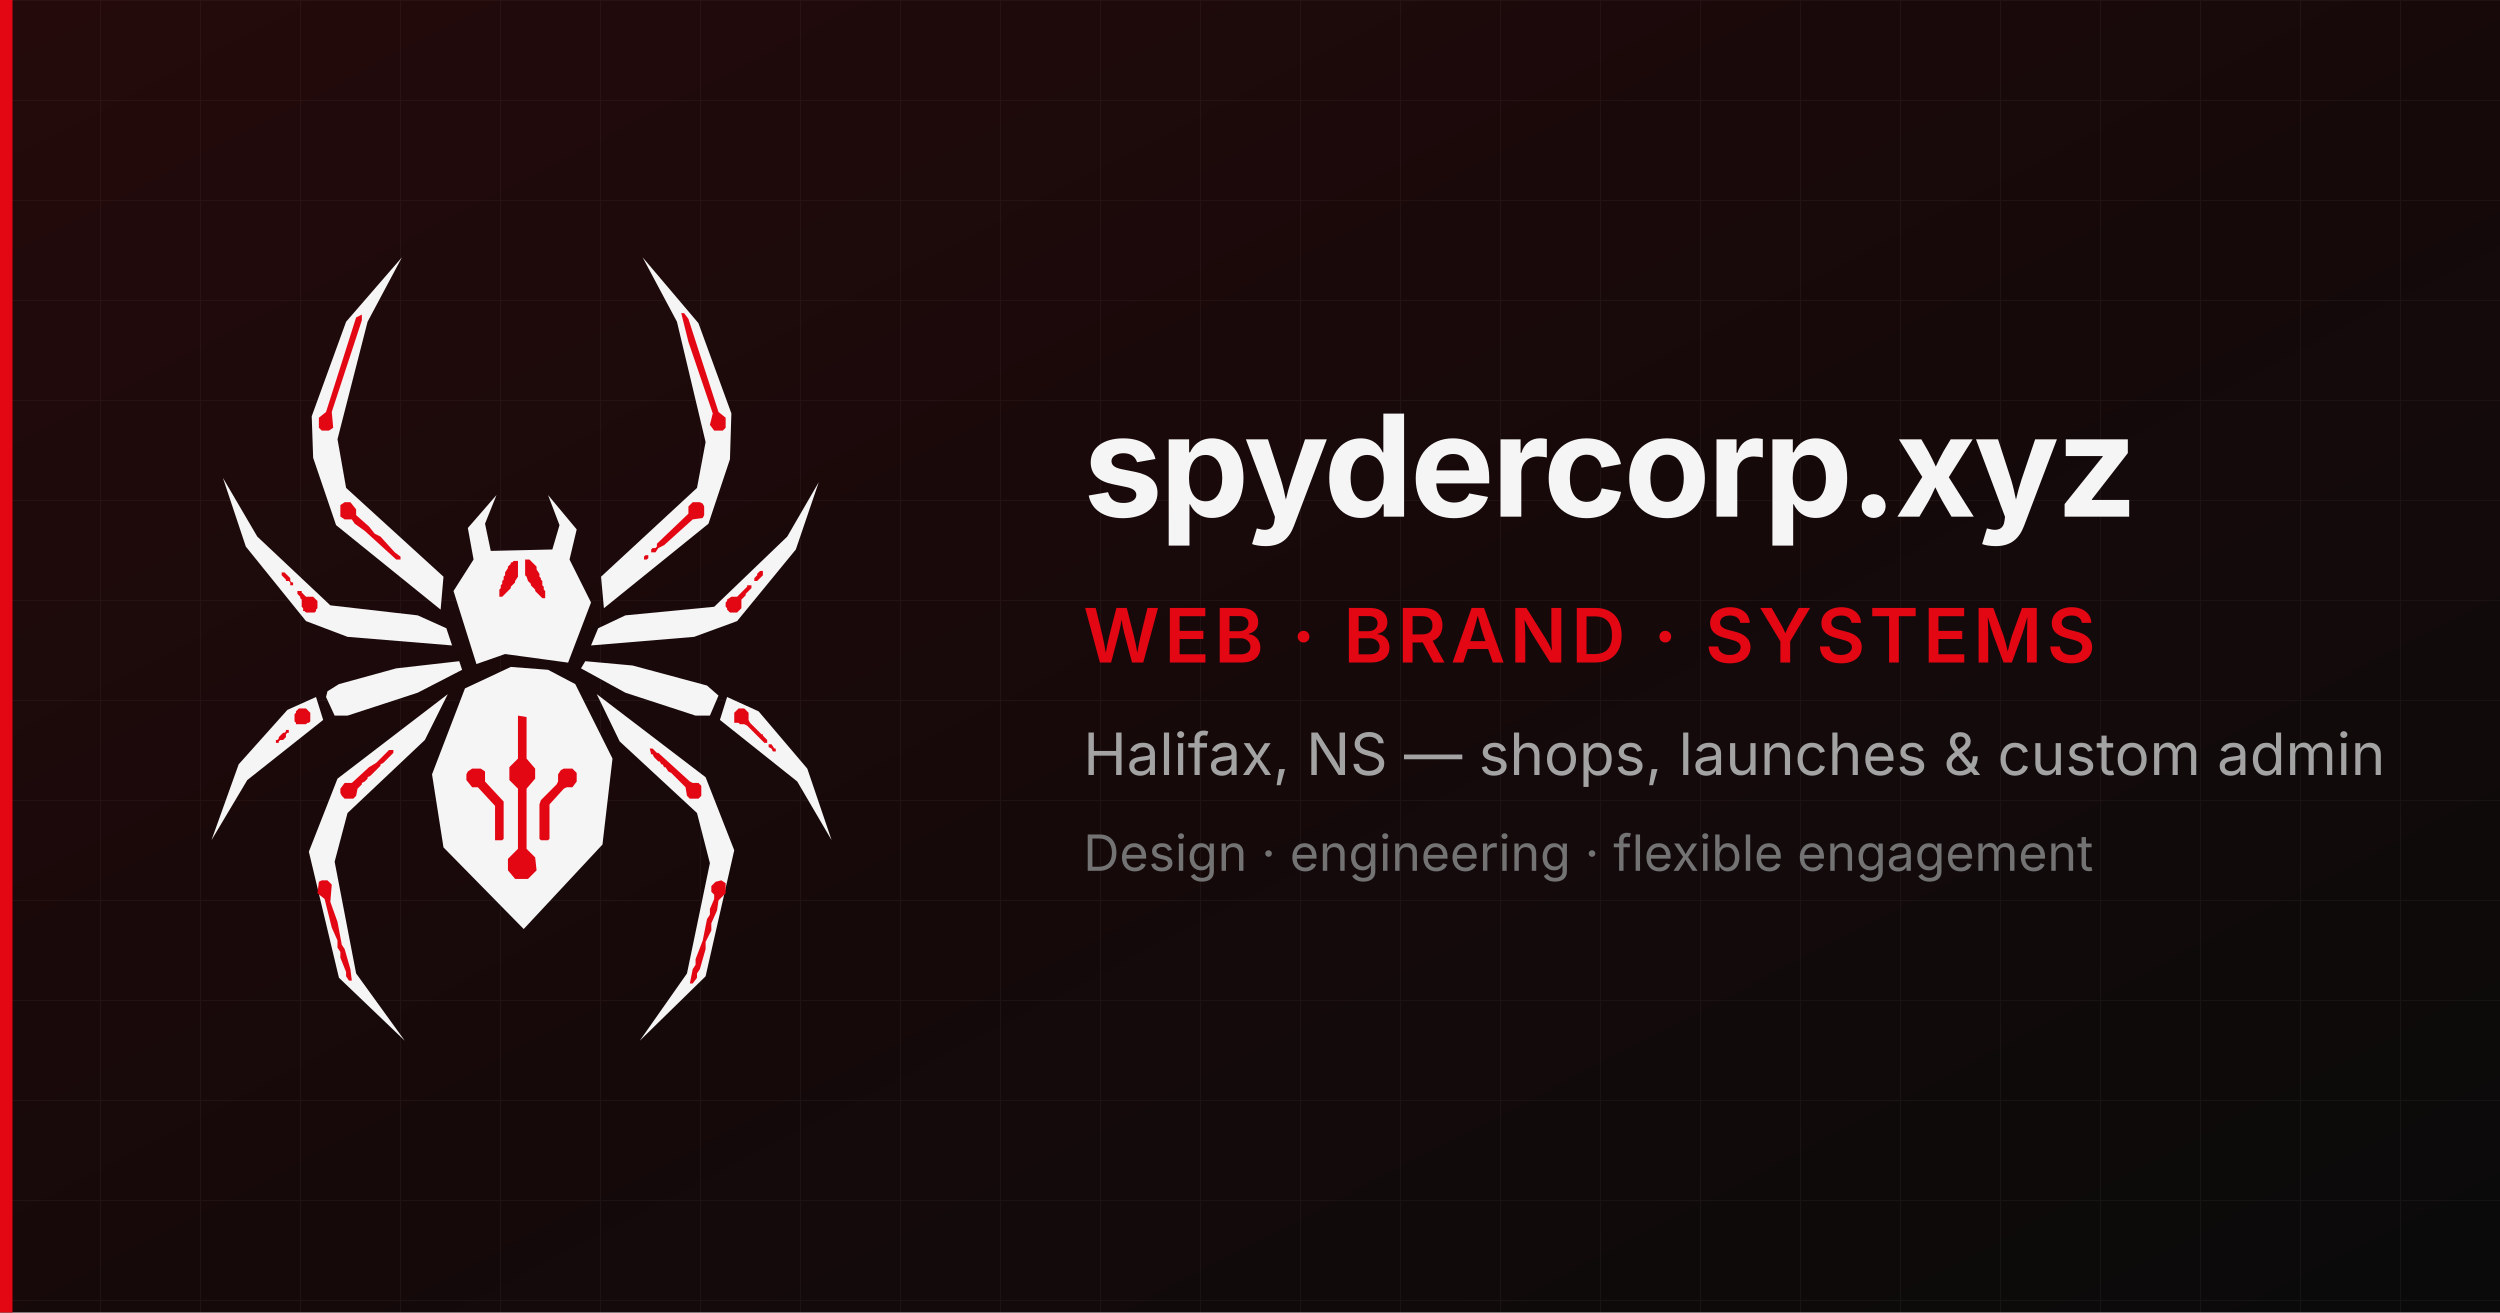
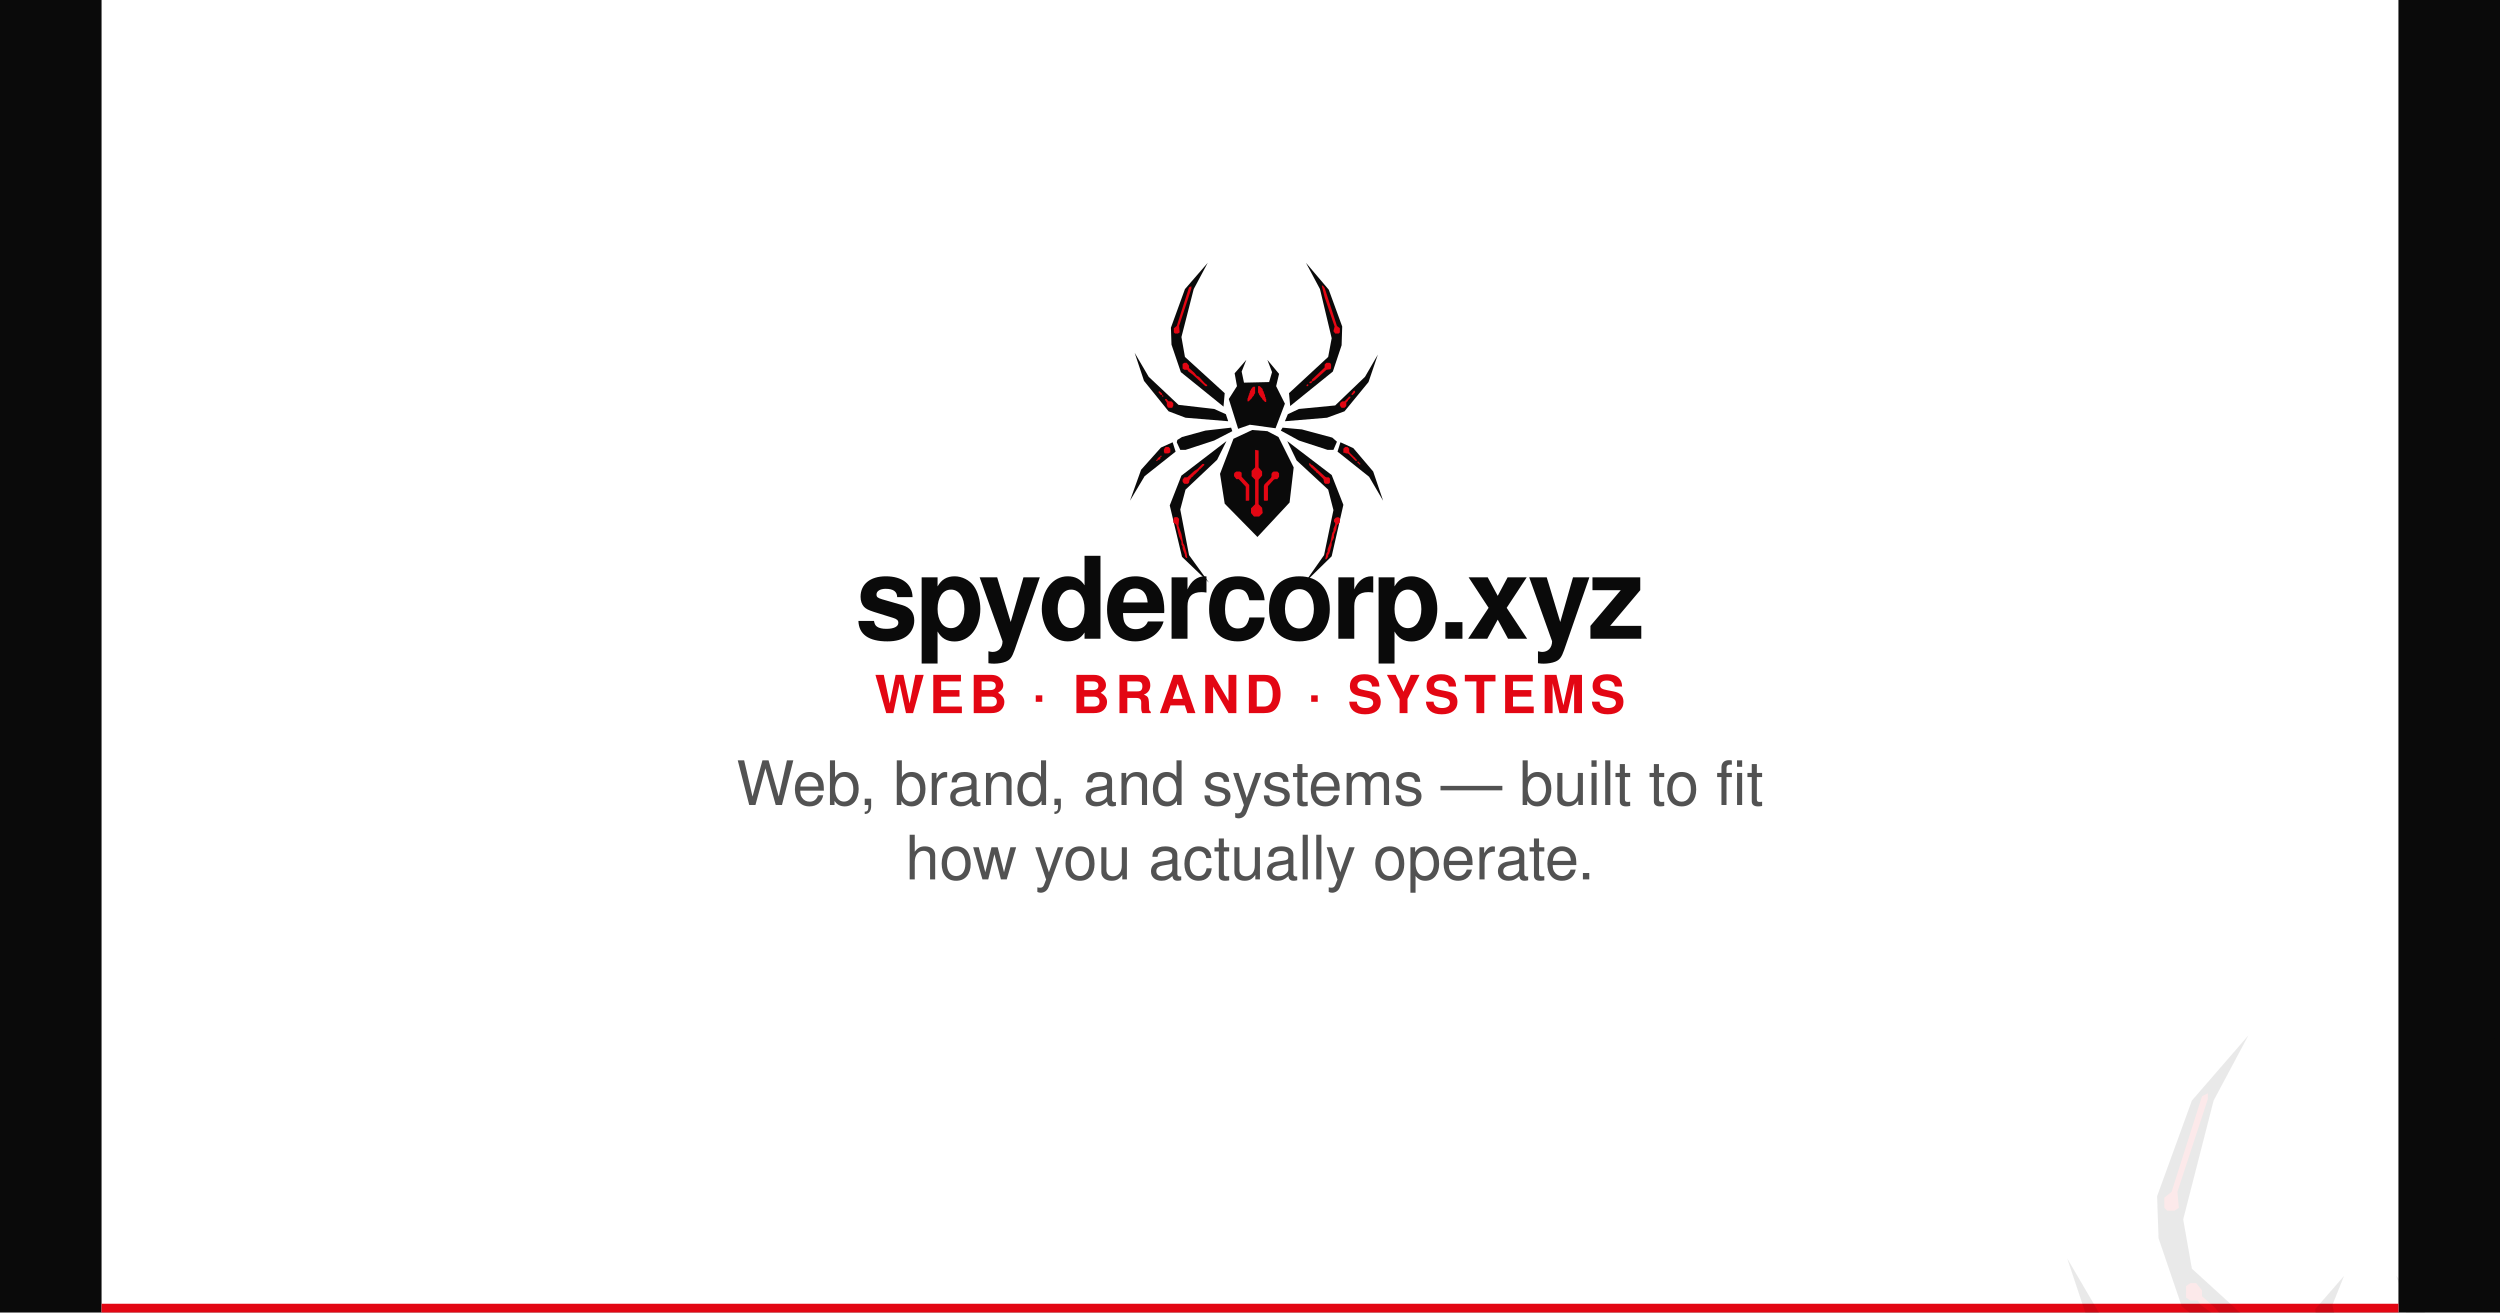
- <svg xmlns="http://www.w3.org/2000/svg" width="1200" height="630" viewBox="0 0 1200 630" fill="none">
-   <defs>
-     <pattern id="grid" width="48" height="48" patternUnits="userSpaceOnUse">
-       <path d="M 48 0 L 0 0 0 48" fill="none" stroke="#ffffff" stroke-opacity="0.04" stroke-width="1" />
-     </pattern>
-     <linearGradient id="fade" x1="0" y1="0" x2="1" y2="1">
-       <stop offset="0%" stop-color="#e30613" stop-opacity="0.12" />
-       <stop offset="100%" stop-color="#e30613" stop-opacity="0" />
-     </linearGradient>
-   </defs>
+ <svg xmlns="http://www.w3.org/2000/svg" width="1200" height="630" viewBox="0 0 1200 630">
  <rect width="1200" height="630" fill="#0a0a0a" />
-   <rect width="1200" height="630" fill="url(#grid)" />
-   <rect width="1200" height="630" fill="url(#fade)" />
-   <rect width="6" height="630" fill="#e30613" />
-   <g transform="translate(96 118) scale(2.75) translate(-42.75 2)">
-     <g fill="#f5f5f5">
-       <path d="m134.75 76.75-1.25 4L147 91.5l6 10.25-4.25-12.5-8.5-10Zm-71.75 0L58 79l-8.5 9.5-4.75 13.25L51 91.25l13.25-10.5Z" />
-       <path d="m59.75 79 .25-.25h1.25l.25.25v1l-.25.25H60l-.25-.25ZM112 76.25l4 8.25L129.5 97l2.25 8.75-4 19.25-8.25 11.75L131 125.5l5-22-5-12.75Z" />
-       <path d="m127.5 91.75.25-.25h1.5l.25.25h.25l.75.75v1.25l-.75.75h-1.5l-.75-.75ZM86 76.25 66.75 91l-5 12.75 5.25 22 11.5 11L70 125l-3.75-19.5L68.5 97 82 84.25Z" />
-       <path d="M68.5 91.5H70l.25.25v2l-.75.75H68l-.75-.75V92.5l.75-.75h.25Zm28.5-20-8 3.75-5.75 15 2 12.75 14 14.25L113 102.5l1.75-15-6.5-13-4.75-2.5Z" />
-       <path d="M102.5 94.5h1l.25.25v6.75l-.25.25h-1.25l-.25-.25V95Zm-8.75-.75h1l.25.5.75.5.25.75v5.75l-.5.5h-1l-.5-.5v-6l-.5-.25v-1Zm11.5-2.5.25-.25h1l.25.25v1.25l-.25.25h-1l-.25-.25ZM91.5 91h1l.25.25v1.25l-.25.25h-1.25L91 92.5v-1Zm7-11 1.5.75v8l1.25.25-1.5 7.25.25 7.25 1.5 3.5H100l-.25-2-1.75.75v1l2.25.5-.25 1.25h-2.25l-1.25-1.25V105l1.5-1.5v-11l-1.5-3 1.5-1.75Zm10.75-8.25L117 76l12.25 4h2.5l1.5-3.5-2-1.75-13-3.5-8.25-.75ZM88 70.5l-11 1.25-10 2.75-2 1.25-.25 1 1.5 3.25h2.25l12.25-4 7.75-4Zm6.5-29-5 5.75 1 5.5-3.5 5.5L91 71l5-1.75 11 1.5 4-10.5-3.75-7.5 1.25-5.25-5-6 2 5.25-1.25 4.25-10.75.25-1-4.75Z" />
-       <path d="m98 53.5.25.25v2l-.5 1-.75.75-.25.5h-1l-.25-.25V56.5l.25-.25v-.75l.25-.25v-.5l.25-.5.75-.75Zm1.75-.25h1l.75.75.25 1 .5.75.25 1.25.25.25v1l-.25.25h-1l-1-1.25-.25-.75-.75-.75V53.5Zm51-14-5.5 9.5L132.5 61 117 62.5l-4.75 2.25-1.25 3 18-1.5 7.5-2.75L146.75 51Z" />
-       <path d="M135.5 59.25h1.5l.25.25v1.75l-.75.75h-1.25l-.75-.75V60l.5-.5h.25ZM46.75 38.5l4 12 10.5 13 7.25 2.75 18.25 1.5-1-3-5-2.25-15.25-1.75-12.75-12Z" />
-       <path d="m60.5 59.5.25-.25h1.75l.75.75v1.5l-.5.5h-1.5l-.75-.75ZM120 0l6 11.25 5 21-1.5 8-16.75 15.5.5 5.5L131.5 46.5l3.75-11.25.25-8-5.75-15.75Z" />
-       <path d="M128.5 42.75h1.5l.75.75V45l-.75.75h-2l-.25-.25v-1.75l.5-.5V43ZM132.25 27h1l.25.25h.25l.75.75v1.75l-.5.5h-1.5l-.75-.75V28l.25-.25v-.5ZM78 0l-9.75 11.25-6 16.5.25 7.25 4 11.75L84.75 61.5l.5-5.75-17-15.5-1.5-8.5L72 11.25Z" />
-       <path d="M67.5 43h.25l.25-.25h1l1 1v1.75l-.25.25H68l-.25-.25h-.25L67 45v-1.25Zm-3.25-15.75h1.25l.5.75v1.75l-.75.5H64l-.75-.75v-1.25Z" />
+   <g transform="translate(48.75 0) scale(1.05)">
+     <rect width="1050" height="600" fill="#ffffff" />
+     <rect x="0" y="596" width="1050" height="4" fill="#e30613" />
+     <g opacity="0.09" transform="translate(888 468) scale(2.65)">
+       <g transform="translate(-42.75 2)">
+         <g fill="#0a0a0a">
+           <path d="m134.75 76.75-1.25 4L147 91.5l6 10.25-4.25-12.5-8.5-10Zm-71.75 0L58 79l-8.5 9.5-4.75 13.25L51 91.25l13.25-10.5Z" />
+           <path d="m59.75 79 .25-.25h1.25l.25.25v1l-.25.25H60l-.25-.25ZM112 76.25l4 8.25L129.5 97l2.25 8.75-4 19.25-8.25 11.75L131 125.5l5-22-5-12.75Z" />
+           <path d="m127.5 91.75.25-.25h1.5l.25.25h.25l.75.75v1.25l-.75.75h-1.5l-.75-.75ZM86 76.25 66.75 91l-5 12.75 5.25 22 11.5 11L70 125l-3.75-19.5L68.5 97 82 84.25Z" />
+           <path d="M68.5 91.5H70l.25.25v2l-.75.75H68l-.75-.75V92.5l.75-.75h.25Zm28.5-20-8 3.75-5.75 15 2 12.75 14 14.25L113 102.5l1.75-15-6.5-13-4.75-2.5Z" />
+           <path d="M102.5 94.5h1l.25.25v6.75l-.25.25h-1.25l-.25-.25V95Zm-8.75-.75h1l.25.5.75.5.25.75v5.75l-.5.5h-1l-.5-.5v-6l-.5-.25v-1Zm11.5-2.5.25-.25h1l.25.25v1.25l-.25.25h-1l-.25-.25ZM91.5 91h1l.25.25v1.25l-.25.25h-1.25L91 92.5v-1Zm7-11 1.5.75v8l1.25.25-1.5 7.25.25 7.25 1.5 3.5H100l-.25-2-1.75.75v1l2.25.5-.25 1.25h-2.25l-1.25-1.25V105l1.5-1.5v-11l-1.5-3 1.5-1.75Zm10.75-8.25L117 76l12.25 4h2.5l1.5-3.5-2-1.75-13-3.5-8.25-.75ZM88 70.5l-11 1.25-10 2.75-2 1.25-.25 1 1.5 3.25h2.25l12.25-4 7.75-4Zm6.5-29-5 5.75 1 5.5-3.5 5.5L91 71l5-1.75 11 1.5 4-10.5-3.75-7.5 1.25-5.25-5-6 2 5.25-1.25 4.25-10.75.25-1-4.75Z" />
+           <path d="m98 53.5.25.25v2l-.5 1-.75.75-.25.5h-1l-.25-.25V56.5l.25-.25v-.75l.25-.25v-.5l.25-.5.75-.75Zm1.75-.25h1l.75.75.25 1 .5.75.25 1.25.25.25v1l-.25.25h-1l-1-1.25-.25-.75-.75-.75V53.5Zm51-14-5.5 9.5L132.5 61 117 62.5l-4.75 2.25-1.25 3 18-1.5 7.5-2.75L146.75 51Z" />
+           <path d="M135.5 59.25h1.5l.25.25v1.75l-.75.75h-1.25l-.75-.75V60l.5-.5h.25ZM46.75 38.5l4 12 10.5 13 7.25 2.75 18.25 1.5-1-3-5-2.25-15.25-1.75-12.75-12Z" />
+           <path d="m60.5 59.5.25-.25h1.75l.75.75v1.5l-.5.5h-1.5l-.75-.75ZM120 0l6 11.25 5 21-1.5 8-16.75 15.5.5 5.5L131.5 46.5l3.75-11.25.25-8-5.75-15.75Z" />
+           <path d="M128.5 42.75h1.5l.75.75V45l-.75.75h-2l-.25-.25v-1.75l.5-.5V43ZM132.25 27h1l.25.25h.25l.75.75v1.75l-.5.5h-1.5l-.75-.75V28l.25-.25v-.5ZM78 0l-9.75 11.25-6 16.5.25 7.25 4 11.75L84.75 61.5l.5-5.75-17-15.5-1.5-8.5L72 11.25Z" />
+           <path d="M67.5 43h.25l.25-.25h1l1 1v1.75l-.25.25H68l-.25-.25h-.25L67 45v-1.25Zm-3.25-15.75h1.25l.5.75v1.75l-.75.5H64l-.75-.75v-1.25Z" />
+         </g>
+         <g fill="#e30613">
+           <path d="m133.75 108.75-1 .25-.75.75v1l.5.5v.75l-.75 1.75v1l-.5.75-.75 3.75-1.25 3.25v1l-.5.75-.5 2.5h.5l.75-1V125l.5-.75 1-3.5v-1.25l1-2v-1.25l1-2.25.25-1.75 1.25-1.25v-1.75Z" />
+           <path d="M133 110.5v-.5l.25-.25h.25l.5.5-.5.5h-.25Zm-69-1.75-.5.25-.25 2 1.25 1 1.25 5 1 2.25v1.25l.5.75v1l1 2.5v.75l.5.75h.5l-.25-2-1-3.5-.5-.75-.75-4-1.25-3.5.25-3-.75-.75Z" />
+           <path d="m64 110 .25-.25h.5l.25.25v.25l-.5.5-.5-.5Zm43.75-20.75h-1.5l-.5.25-.5.75v1.25l-.25.5-2.75 2.75-.25.75v6l.25.25h1.25l.25-.25v-6l2.5-2.75.5-.25h1l.75-1V90Z" />
+           <path d="m106.5 90.75.25-.25h.25l.25.25v.5l-.25.25-.5-.5Zm-16.25-1.5-.75.5-.25.5v1l1 1.25h1l3 3.25v6h1.25l.25-.25V95l-3.25-3.5v-1.75l-.75-.5Z" />
+           <path d="m91 90.25.5.5V91l-.25.25h-.5L90.5 91v-.25ZM76.5 86h-.75l-2.25 2.25-1.25.75-3 2.75H68l-.75 1v.75l.25.5.5.5h1.5l.5-.5.25-1.25L71 92v-.25l.5-.25.5-.5v-.25l.5-.25 1.75-1.75v-.25l.5-.25 1.75-1.75Zm44.75-.25.25 1h.25l.25.5.75.75h.25l.25.5h.25l.25.5h.25l.5.75.5.25 2.5 2.5.25 1.5.5.5h1.5l.5-.5v-1.75l-.5-.5h-1l-.5-.25-5.5-5h-.25l-.75-.75Zm-63-3.25h-.5v.25l-.25.25h-.25l-.75.75V84l-.25.25H56v.5h.5v-.25l.25-.25h.5l.5-.5v-.5L58 83h.25Zm40-2.5v7.5l-1.5 1.5v2.25l1.5 1.5v10.5L96.5 105v2l1.25 1.5H100l1.5-1.5-.25-2.25-1.5-1.5v-10.5l1.5-1.75v-1.75l-1.5-1.75v-7.25Z" />
+           <path d="M98.75 105h.5l.75.75v.75l-.5.5h-.75l-.25-.25h-.25l-.25-.25v-.75Zm0-16 .25.25h.25l.75.75v.25l-1 1h-.25L98.5 91v-.25l-.5-.5V90l.25-.25v-.25Zm38-10.25-.75.75v1.75h.75l.25.25h.75l.5.25 3 3h.5l.25.25v.5l.5.25.25.5h.5v-.5H143l-.5-.75h-.5l-.25-.25v-.5l-.75-.75v-.25h-.25l-2-2-.25-.5V79.5l-.75-.75Z" />
+           <path d="m137.25 79.75.5.5-.5.5H137l-.25-.25v-.25Zm-77.25-1-.5.5v.25l-.25.25V81l.25.25v.25h1.75l.25-.25h.25L62 81v-1.5l-.75-.75Zm-.25-20.5v.5l.5.5v.25l.25.25V61l.25.25v.5H61l.25.25h1.5l.25-.25v-.25l.25-.25V60l-.75-.75h-1.25l-.75-.75v-.25Zm79.25-1h-.75v.25l-1.75 1.75h-1l-.75.5V60l-.25.25V61l.25.25v.25l.5.5h1.25l.75-.75v-1.5L138 59v-.25l1-1ZM57 55v.5l.75.75v.25h.5l.25.25v.5h.5v-.5h-.25l-.25-.25V56l-1-1Zm84-.25h-.5l-.5.5v.25l-.5.5v.5h.5l1-1ZM98.25 53h-.75l-.25.25H97v.25l-.5.5v.25L96 55v.5l-.25.25v.5l-.25.25v.5l-.25.25v.5L95 58v1.25h.5l1.5-1.5v-.25l.75-.75v-.25l.5-.75Zm1.25-.25v2.75l.25.25.25.75.5.5v.25l.75.75v.25l1.25 1.25h.5v-1.25l-.25-.25v-.5l-.25-.25v-.75l-.25-.25V56l-.25-.25v-.5l-.5-.75V54l-1.25-1.25ZM121 52h-.5l-.25.25v.5h.5l.25-.25Zm9.5-9-.5-.25h-1.25l-.75.75v1.25L122.5 50v.5l-.25.25h-.5l-.25.25v.5h.75l.5-.75 1-.5 5-4.5 1.75-.25.25-.5v-1.5Zm-63.25.25v2l.75.5h1.25l.5.75 1.75 1.25 5.5 5h.75v-.5l-1-.75-2.5-2.75-1-.5-1-1.25L70 45v-1l-1-1.25h-1ZM71 10l-1 .5L64.75 27l-1.25 1v1.75l.5.5h1.25l.75-.5-.25-2.75L71 11Zm55.75-.25 1.25 5 4.25 12.5-.5 2 .75 1h1.5l.5-.5V28l-1.25-1L128 10.75l-.75-1Z" />
+         </g>
+       </g>
    </g>
-     <g fill="#e30613">
-       <path d="m133.75 108.75-1 .25-.75.75v1l.5.5v.75l-.75 1.75v1l-.5.75-.75 3.75-1.25 3.25v1l-.5.75-.5 2.5h.5l.75-1V125l.5-.75 1-3.5v-1.25l1-2v-1.25l1-2.25.25-1.75 1.25-1.25v-1.75Z" />
-       <path d="M133 110.5v-.5l.25-.25h.25l.5.5-.5.5h-.25Zm-69-1.75-.5.25-.25 2 1.25 1 1.25 5 1 2.25v1.25l.5.75v1l1 2.5v.75l.5.75h.5l-.25-2-1-3.5-.5-.75-.75-4-1.25-3.5.25-3-.75-.75Z" />
-       <path d="m64 110 .25-.25h.5l.25.25v.25l-.5.5-.5-.5Zm43.75-20.75h-1.5l-.5.25-.5.75v1.25l-.25.5-2.75 2.75-.25.75v6l.25.25h1.25l.25-.25v-6l2.5-2.75.5-.25h1l.75-1V90Z" />
-       <path d="m106.5 90.75.25-.25h.25l.25.25v.5l-.25.25-.5-.5Zm-16.25-1.5-.75.5-.25.5v1l1 1.25h1l3 3.25v6h1.25l.25-.25V95l-3.25-3.5v-1.75l-.75-.5Z" />
-       <path d="m91 90.25.5.5V91l-.25.25h-.5L90.5 91v-.25ZM76.5 86h-.75l-2.25 2.25-1.25.75-3 2.75H68l-.75 1v.75l.25.5.5.5h1.5l.5-.5.25-1.25L71 92v-.25l.5-.25.5-.5v-.25l.5-.25 1.75-1.75v-.25l.5-.25 1.75-1.75Zm44.75-.25.25 1h.25l.25.5.75.75h.25l.25.5h.25l.25.5h.25l.5.75.5.25 2.5 2.5.25 1.5.5.5h1.5l.5-.5v-1.75l-.5-.5h-1l-.5-.25-5.5-5h-.25l-.75-.75Zm-63-3.25h-.5v.25l-.25.25h-.25l-.75.75V84l-.25.25H56v.5h.5v-.25l.25-.25h.5l.5-.5v-.5L58 83h.25Zm40-2.5v7.5l-1.5 1.5v2.25l1.5 1.5v10.5L96.5 105v2l1.25 1.5H100l1.5-1.5-.25-2.25-1.5-1.5v-10.5l1.5-1.75v-1.75l-1.5-1.75v-7.25Z" />
-       <path d="M98.75 105h.5l.75.75v.75l-.5.5h-.75l-.25-.25h-.25l-.25-.25v-.75Zm0-16 .25.25h.25l.75.75v.25l-1 1h-.25L98.5 91v-.25l-.5-.5V90l.25-.25v-.25Zm38-10.25-.75.75v1.75h.75l.25.25h.75l.5.25 3 3h.5l.25.25v.5l.5.25.25.5h.5v-.5H143l-.5-.75h-.5l-.25-.25v-.5l-.75-.75v-.25h-.25l-2-2-.25-.5V79.5l-.75-.75Z" />
-       <path d="m137.25 79.75.5.5-.5.5H137l-.25-.25v-.25Zm-77.25-1-.5.5v.25l-.25.25V81l.25.25v.25h1.75l.25-.25h.25L62 81v-1.5l-.75-.75Zm-.25-20.5v.5l.5.5v.25l.25.25V61l.25.25v.5H61l.25.25h1.5l.25-.25v-.25l.25-.25V60l-.75-.75h-1.25l-.75-.75v-.25Zm79.25-1h-.75v.25l-1.75 1.75h-1l-.75.5V60l-.25.25V61l.25.25v.25l.5.5h1.25l.75-.75v-1.5L138 59v-.25l1-1ZM57 55v.5l.75.75v.25h.5l.25.25v.5h.5v-.5h-.25l-.25-.25V56l-1-1Zm84-.25h-.5l-.5.5v.25l-.5.5v.5h.5l1-1ZM98.25 53h-.75l-.25.25H97v.25l-.5.5v.25L96 55v.5l-.25.25v.5l-.25.25v.5l-.25.25v.5L95 58v1.25h.5l1.5-1.5v-.25l.75-.75v-.25l.5-.75Zm1.25-.25v2.75l.25.25.25.75.5.5v.25l.75.75v.25l1.25 1.25h.5v-1.25l-.25-.25v-.5l-.25-.25v-.75l-.25-.25V56l-.25-.25v-.5l-.5-.75V54l-1.25-1.25ZM121 52h-.5l-.25.25v.5h.5l.25-.25Zm9.5-9-.5-.25h-1.25l-.75.75v1.25L122.5 50v.5l-.25.25h-.5l-.25.25v.5h.75l.5-.75 1-.5 5-4.5 1.75-.25.25-.5v-1.5Zm-63.25.25v2l.75.5h1.25l.5.75 1.75 1.25 5.5 5h.75v-.5l-1-.75-2.5-2.75-1-.5-1-1.25L70 45v-1l-1-1.25h-1ZM71 10l-1 .5L64.75 27l-1.25 1v1.75l.5.5h1.25l.75-.5-.25-2.75L71 11Zm55.75-.25 1.25 5 4.25 12.5-.5 2 .75 1h1.5l.5-.5V28l-1.25-1L128 10.75l-.75-1Z" />
+     <g font-family="Syne, system-ui, -apple-system, Segoe UI, Helvetica, Arial, sans-serif" text-anchor="middle">
+       <g transform="translate(468 118) scale(1.069)">
+         <g transform="translate(-42.75 2)">
+           <g fill="#0a0a0a">
+             <path d="m134.75 76.75-1.25 4L147 91.5l6 10.25-4.25-12.5-8.5-10Zm-71.75 0L58 79l-8.5 9.5-4.75 13.25L51 91.25l13.25-10.5Z" />
+             <path d="m59.75 79 .25-.25h1.25l.25.25v1l-.25.25H60l-.25-.25ZM112 76.25l4 8.25L129.5 97l2.25 8.75-4 19.25-8.25 11.75L131 125.5l5-22-5-12.75Z" />
+             <path d="m127.5 91.75.25-.25h1.5l.25.25h.25l.75.75v1.25l-.75.75h-1.5l-.75-.75ZM86 76.25 66.75 91l-5 12.75 5.25 22 11.5 11L70 125l-3.75-19.5L68.5 97 82 84.25Z" />
+             <path d="M68.5 91.5H70l.25.25v2l-.75.75H68l-.75-.75V92.5l.75-.75h.25Zm28.5-20-8 3.75-5.75 15 2 12.75 14 14.25L113 102.5l1.75-15-6.5-13-4.75-2.5Z" />
+             <path d="M102.5 94.5h1l.25.25v6.75l-.25.25h-1.25l-.25-.25V95Zm-8.75-.75h1l.25.5.75.5.25.75v5.75l-.5.5h-1l-.5-.5v-6l-.5-.25v-1Zm11.5-2.5.25-.25h1l.25.25v1.25l-.25.25h-1l-.25-.25ZM91.5 91h1l.25.25v1.25l-.25.25h-1.25L91 92.5v-1Zm7-11 1.5.75v8l1.25.25-1.5 7.25.25 7.25 1.5 3.5H100l-.25-2-1.75.75v1l2.25.5-.25 1.25h-2.25l-1.25-1.25V105l1.5-1.5v-11l-1.5-3 1.5-1.75Zm10.75-8.25L117 76l12.25 4h2.5l1.5-3.5-2-1.75-13-3.5-8.25-.75ZM88 70.5l-11 1.25-10 2.75-2 1.25-.25 1 1.5 3.25h2.25l12.25-4 7.75-4Zm6.5-29-5 5.75 1 5.5-3.5 5.5L91 71l5-1.75 11 1.5 4-10.5-3.75-7.5 1.25-5.25-5-6 2 5.25-1.25 4.25-10.75.25-1-4.75Z" />
+             <path d="m98 53.5.25.25v2l-.5 1-.75.75-.25.5h-1l-.25-.25V56.5l.25-.25v-.75l.25-.25v-.5l.25-.5.75-.75Zm1.75-.25h1l.75.75.25 1 .5.75.25 1.25.25.25v1l-.25.25h-1l-1-1.25-.25-.75-.75-.75V53.5Zm51-14-5.5 9.5L132.5 61 117 62.5l-4.75 2.25-1.25 3 18-1.5 7.5-2.75L146.75 51Z" />
+             <path d="M135.5 59.25h1.5l.25.25v1.75l-.75.75h-1.25l-.75-.75V60l.5-.5h.25ZM46.75 38.5l4 12 10.5 13 7.25 2.75 18.25 1.5-1-3-5-2.25-15.25-1.75-12.75-12Z" />
+             <path d="m60.5 59.5.25-.25h1.75l.75.75v1.5l-.5.5h-1.5l-.75-.75ZM120 0l6 11.25 5 21-1.5 8-16.75 15.5.5 5.5L131.5 46.5l3.75-11.25.25-8-5.75-15.75Z" />
+             <path d="M128.5 42.75h1.5l.75.75V45l-.75.75h-2l-.25-.25v-1.75l.5-.5V43ZM132.25 27h1l.25.25h.25l.75.75v1.75l-.5.5h-1.5l-.75-.75V28l.25-.25v-.5ZM78 0l-9.75 11.25-6 16.5.25 7.25 4 11.75L84.75 61.5l.5-5.75-17-15.5-1.5-8.5L72 11.25Z" />
+             <path d="M67.5 43h.25l.25-.25h1l1 1v1.75l-.25.25H68l-.25-.25h-.25L67 45v-1.25Zm-3.25-15.75h1.25l.5.75v1.75l-.75.5H64l-.75-.75v-1.25Z" />
+           </g>
+           <g fill="#e30613">
+             <path d="m133.75 108.75-1 .25-.75.75v1l.5.5v.75l-.75 1.75v1l-.5.75-.75 3.75-1.25 3.25v1l-.5.75-.5 2.5h.5l.75-1V125l.5-.75 1-3.5v-1.25l1-2v-1.25l1-2.25.25-1.75 1.25-1.25v-1.75Z" />
+             <path d="M133 110.5v-.5l.25-.25h.25l.5.5-.5.5h-.25Zm-69-1.75-.5.25-.25 2 1.25 1 1.25 5 1 2.25v1.25l.5.75v1l1 2.5v.75l.5.75h.5l-.25-2-1-3.5-.5-.75-.75-4-1.25-3.5.25-3-.75-.75Z" />
+             <path d="m64 110 .25-.25h.5l.25.25v.25l-.5.5-.5-.5Zm43.75-20.75h-1.5l-.5.25-.5.75v1.25l-.25.5-2.75 2.75-.25.75v6l.25.25h1.25l.25-.25v-6l2.5-2.75.5-.25h1l.75-1V90Z" />
+             <path d="m106.5 90.75.25-.25h.25l.25.25v.5l-.25.25-.5-.5Zm-16.25-1.5-.75.5-.25.5v1l1 1.25h1l3 3.25v6h1.25l.25-.25V95l-3.25-3.5v-1.75l-.75-.5Z" />
+             <path d="m91 90.25.5.5V91l-.25.25h-.5L90.5 91v-.25ZM76.5 86h-.75l-2.25 2.25-1.25.75-3 2.75H68l-.75 1v.75l.25.5.5.5h1.5l.5-.5.25-1.25L71 92v-.25l.5-.25.5-.5v-.25l.5-.25 1.75-1.75v-.25l.5-.25 1.75-1.75Zm44.75-.25.25 1h.25l.25.5.75.75h.25l.25.5h.25l.25.5h.25l.5.75.5.25 2.5 2.5.25 1.5.5.5h1.5l.5-.5v-1.75l-.5-.5h-1l-.5-.25-5.5-5h-.25l-.75-.75Zm-63-3.25h-.5v.25l-.25.25h-.25l-.75.75V84l-.25.25H56v.5h.5v-.25l.25-.25h.5l.5-.5v-.5L58 83h.25Zm40-2.5v7.5l-1.5 1.5v2.25l1.5 1.5v10.5L96.5 105v2l1.25 1.5H100l1.5-1.5-.25-2.25-1.5-1.5v-10.5l1.5-1.75v-1.75l-1.5-1.75v-7.25Z" />
+             <path d="M98.75 105h.5l.75.75v.75l-.5.5h-.75l-.25-.25h-.25l-.25-.25v-.75Zm0-16 .25.25h.25l.75.75v.25l-1 1h-.25L98.5 91v-.25l-.5-.5V90l.25-.25v-.25Zm38-10.25-.75.75v1.75h.75l.25.25h.75l.5.25 3 3h.5l.25.25v.5l.5.25.25.5h.5v-.5H143l-.5-.75h-.5l-.25-.25v-.5l-.75-.75v-.25h-.25l-2-2-.25-.5V79.5l-.75-.75Z" />
+             <path d="m137.25 79.75.5.5-.5.5H137l-.25-.25v-.25Zm-77.25-1-.5.5v.25l-.25.25V81l.25.25v.25h1.75l.25-.25h.25L62 81v-1.5l-.75-.75Zm-.25-20.5v.5l.5.5v.25l.25.25V61l.25.25v.5H61l.25.25h1.5l.25-.25v-.25l.25-.25V60l-.75-.75h-1.25l-.75-.75v-.25Zm79.25-1h-.75v.25l-1.75 1.75h-1l-.75.5V60l-.25.25V61l.25.25v.25l.5.5h1.25l.75-.75v-1.5L138 59v-.25l1-1ZM57 55v.5l.75.75v.25h.5l.25.25v.5h.5v-.5h-.25l-.25-.25V56l-1-1Zm84-.25h-.5l-.5.5v.25l-.5.5v.5h.5l1-1ZM98.25 53h-.75l-.25.25H97v.25l-.5.5v.25L96 55v.5l-.25.25v.5l-.25.25v.5l-.25.25v.5L95 58v1.25h.5l1.5-1.5v-.25l.75-.75v-.25l.5-.75Zm1.25-.25v2.75l.25.25.25.75.5.5v.25l.75.75v.25l1.25 1.25h.5v-1.25l-.25-.25v-.5l-.25-.25v-.75l-.25-.25V56l-.25-.25v-.5l-.5-.75V54l-1.25-1.25ZM121 52h-.5l-.25.25v.5h.5l.25-.25Zm9.5-9-.5-.25h-1.25l-.75.75v1.25L122.5 50v.5l-.25.25h-.5l-.25.25v.5h.75l.5-.75 1-.5 5-4.5 1.75-.25.25-.5v-1.5Zm-63.25.25v2l.75.5h1.25l.5.75 1.75 1.25 5.5 5h.75v-.5l-1-.75-2.5-2.75-1-.5-1-1.25L70 45v-1l-1-1.25h-1ZM71 10l-1 .5L64.75 27l-1.25 1v1.75l.5.5h1.25l.75-.5-.25-2.75L71 11Zm55.75-.25 1.25 5 4.25 12.5-.5 2 .75 1h1.5l.5-.5V28l-1.25-1L128 10.75l-.75-1Z" />
+           </g>
+         </g>
+       </g>
+       <text x="525" y="292" font-size="52" font-weight="700" fill="#0a0a0a" letter-spacing="-0.03em">spydercorp.xyz</text>
+       <text x="525" y="326" font-size="24" font-weight="600" fill="#e30613" letter-spacing="0.1em">WEB · BRAND · SYSTEMS</text>
+       <text x="525" y="368" font-size="28" fill="#525252">Web, brand, and systems — built to fit</text>
+       <text x="525" y="402" font-size="28" fill="#525252">how you actually operate.</text>
    </g>
  </g>
-   <text x="520" y="248" font-family="system-ui, -apple-system, Segoe UI, sans-serif" font-size="68" font-weight="700" fill="#f5f5f5" letter-spacing="-0.02em">spydercorp.xyz</text>
-   <text x="520" y="318" font-family="system-ui, -apple-system, Segoe UI, sans-serif" font-size="36" font-weight="600" fill="#e30613" letter-spacing="0.06em">WEB · BRAND · SYSTEMS</text>
-   <text x="520" y="372" font-family="system-ui, -apple-system, Segoe UI, sans-serif" font-size="28" fill="#a3a3a3">Halifax, NS — shops, launches &amp; custom admin</text>
-   <text x="520" y="418" font-family="system-ui, -apple-system, Segoe UI, sans-serif" font-size="24" fill="#737373">Design · engineering · flexible engagement</text>
</svg>
